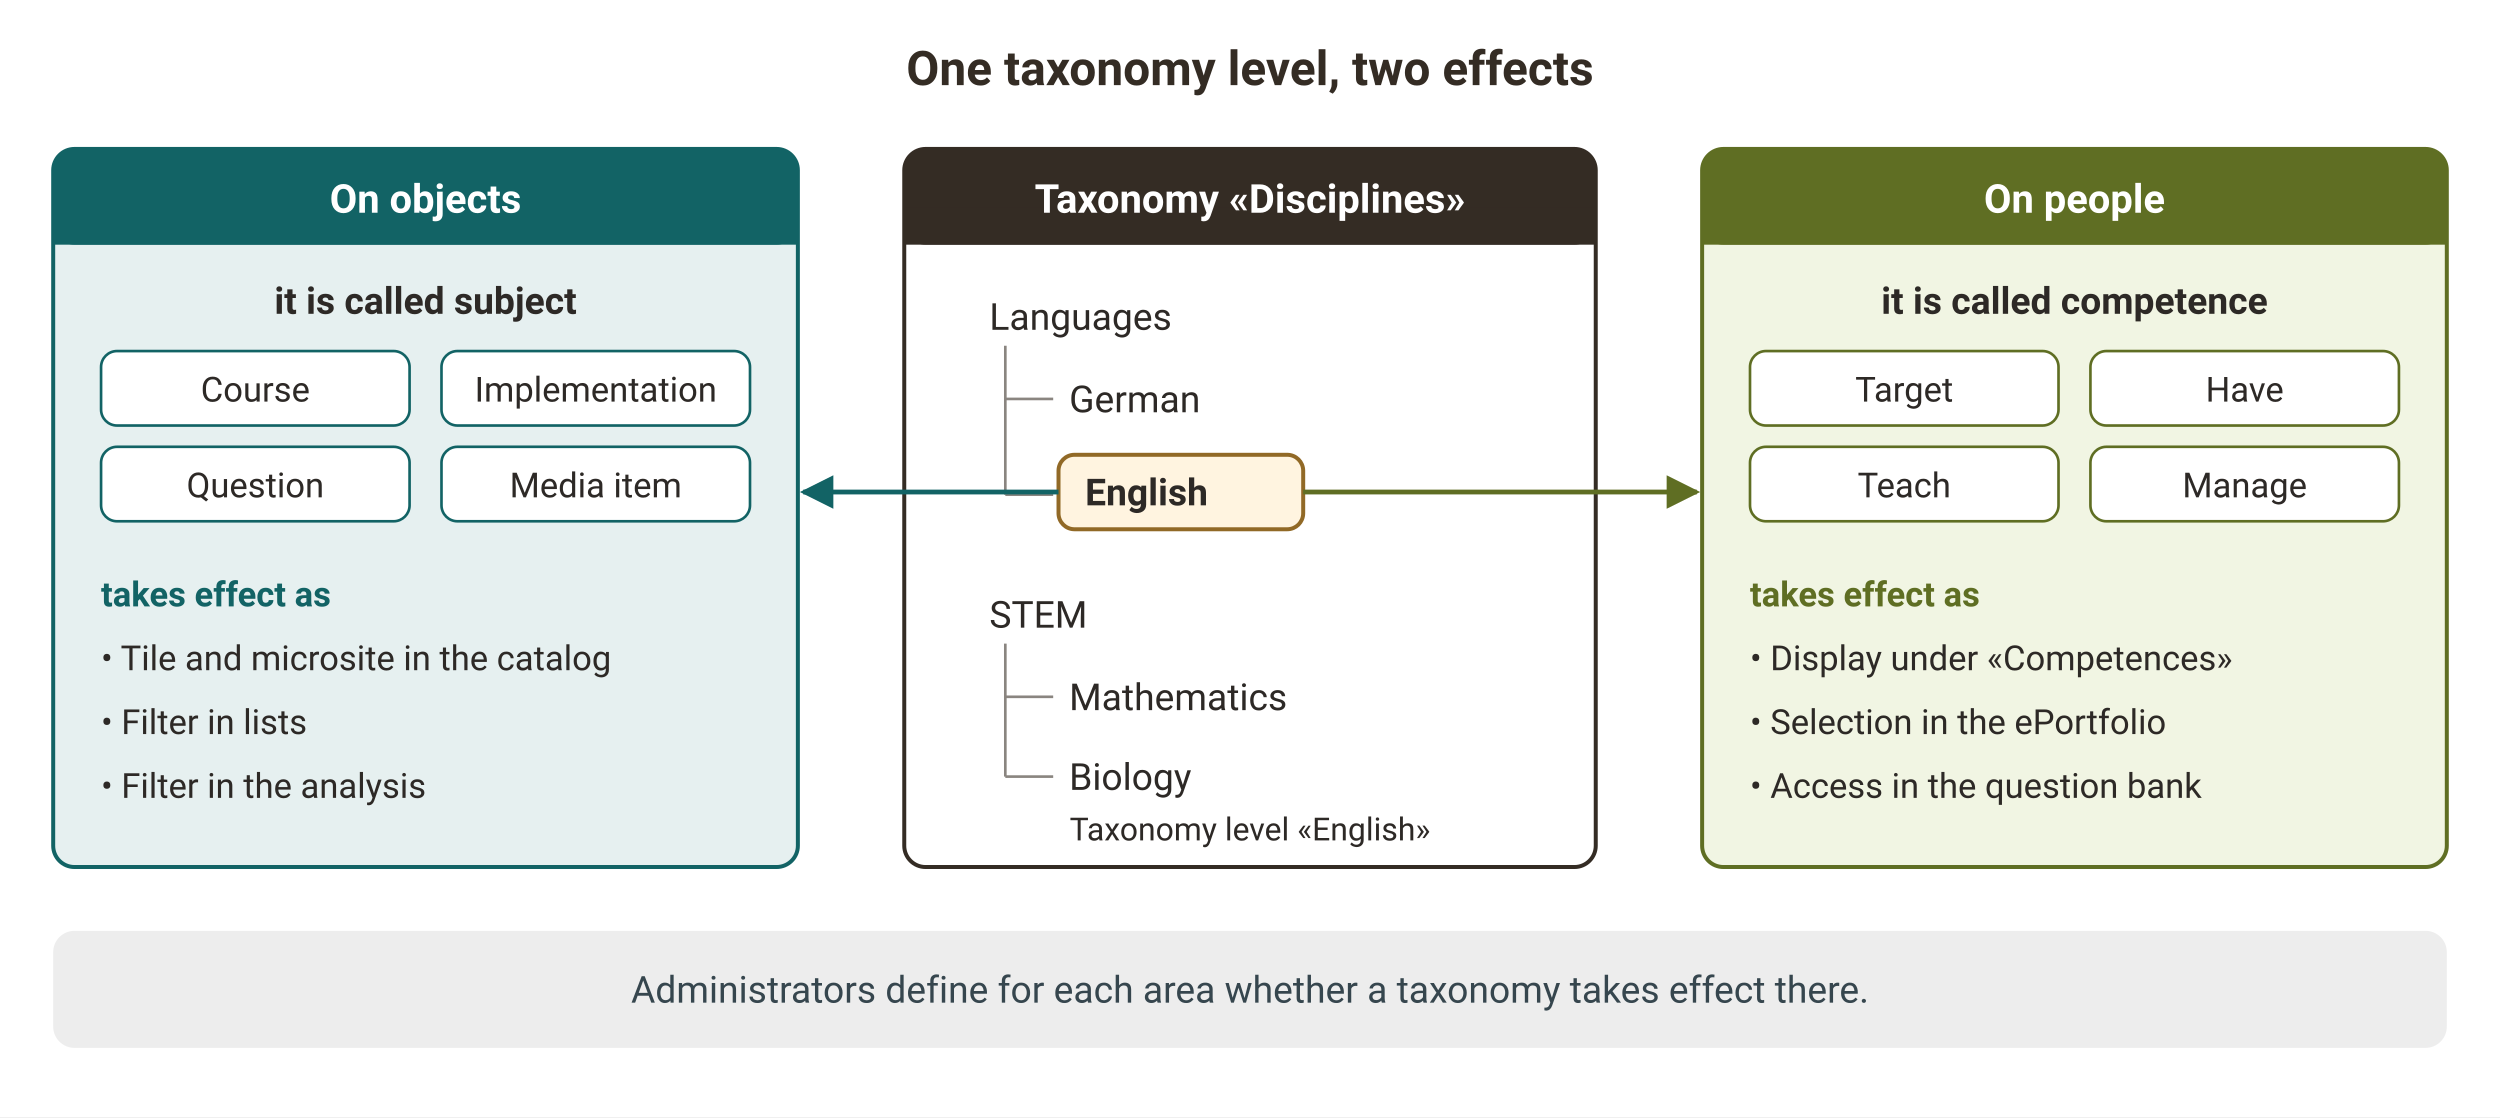
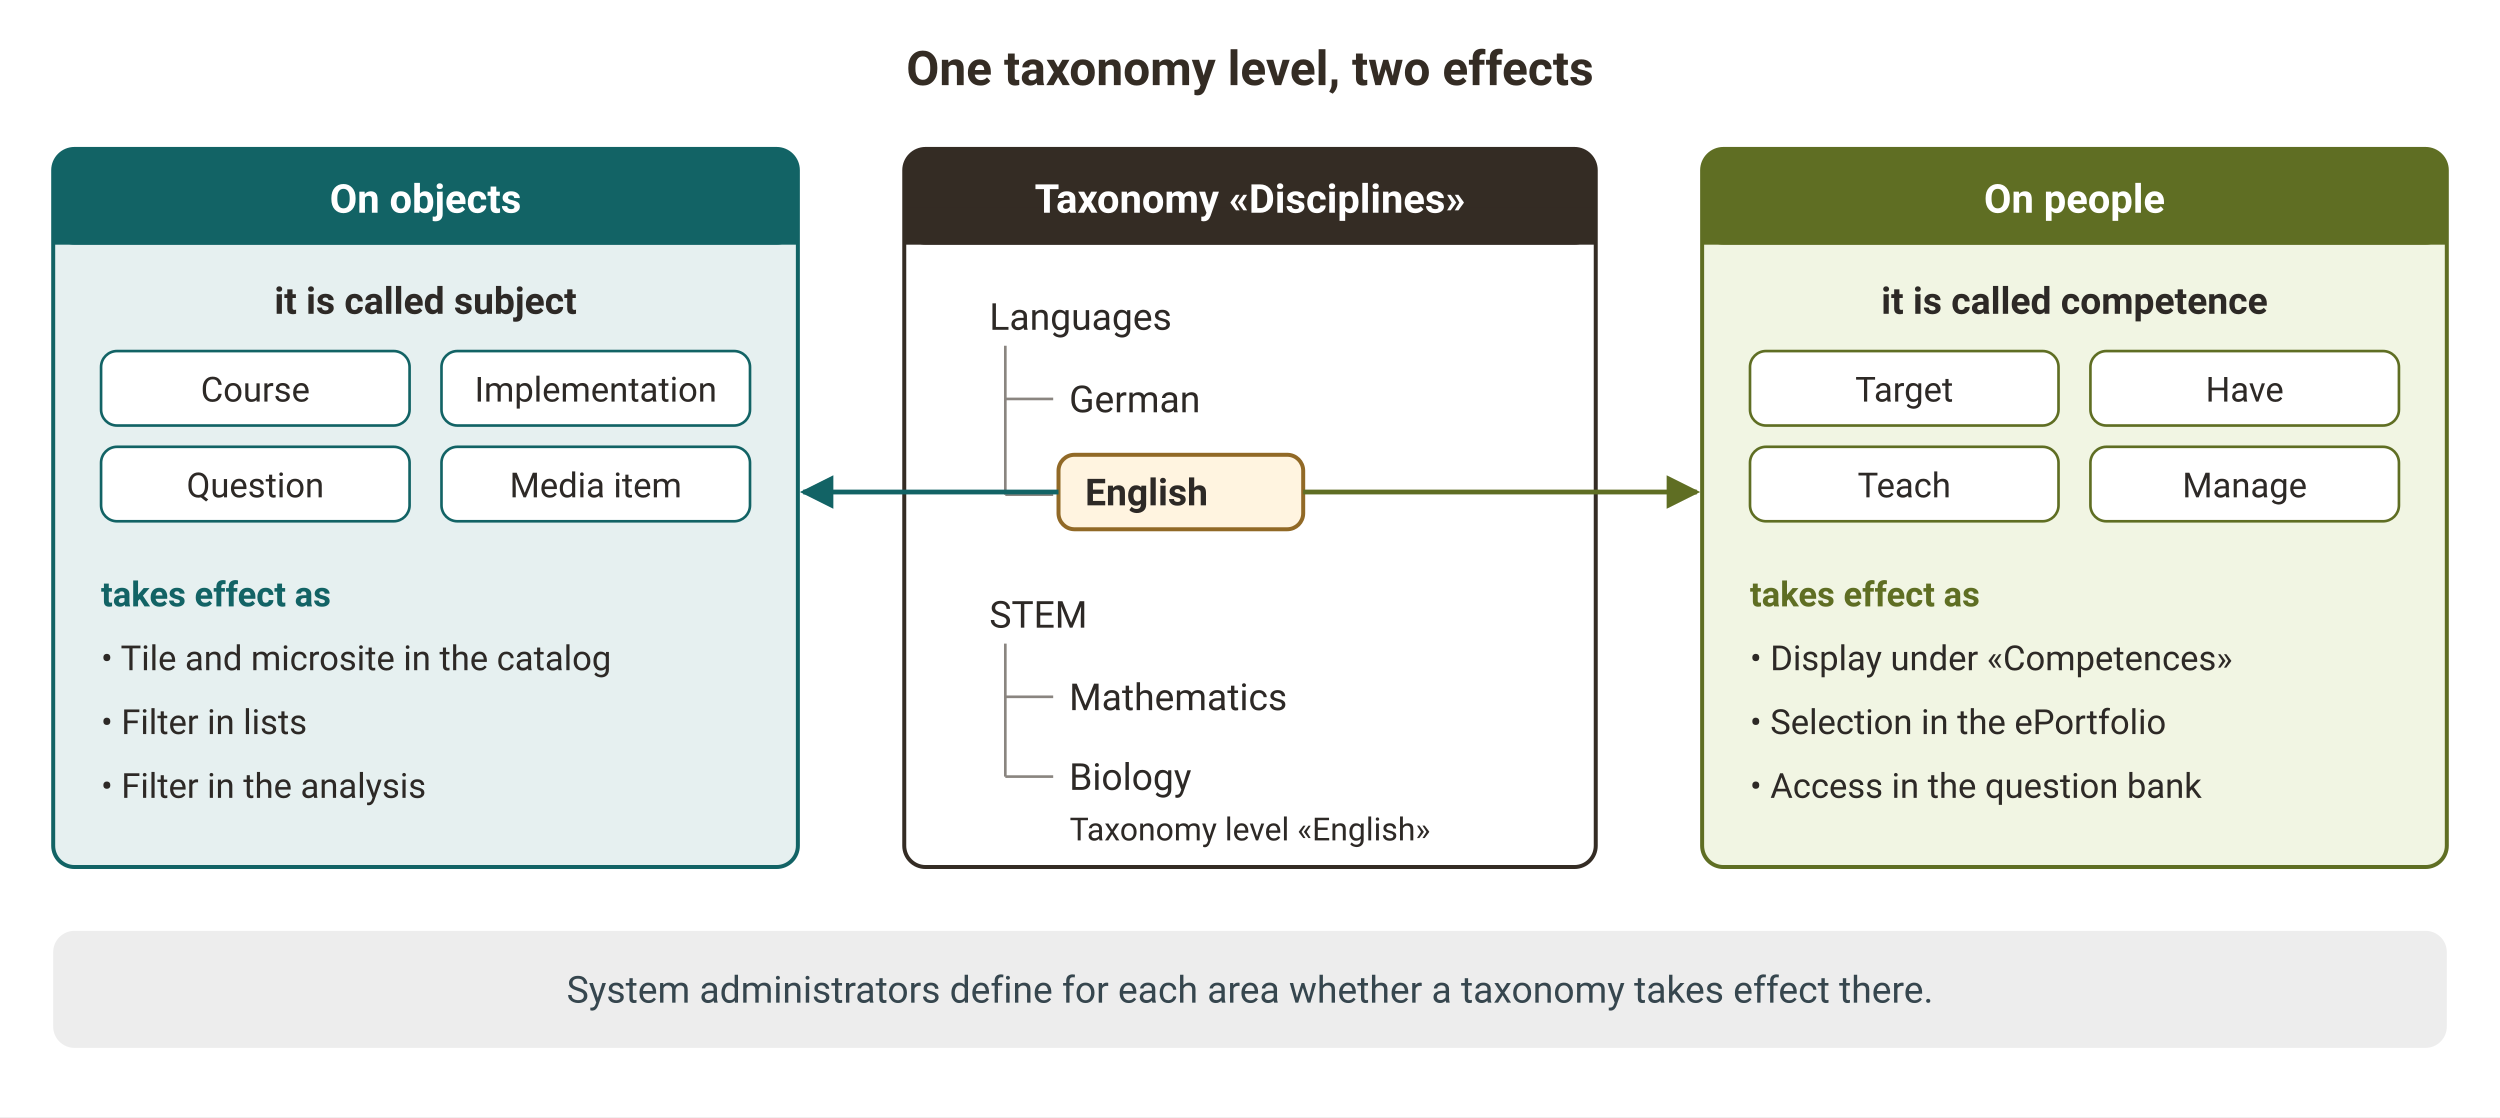
<svg xmlns="http://www.w3.org/2000/svg" width="940" height="420" viewBox="0 0 940 420" font-family="'Roboto', Arial, sans-serif">
  <defs>
    <marker id="arSea" viewBox="0 0 10 10" refX="9" refY="5" markerWidth="7" markerHeight="7" orient="auto-start-reverse">
      <path d="M0,0 L10,5 L0,10 z" fill="#126365" />
    </marker>
    <marker id="arSpr" viewBox="0 0 10 10" refX="9" refY="5" markerWidth="7" markerHeight="7" orient="auto-start-reverse">
      <path d="M0,0 L10,5 L0,10 z" fill="#5F6E23" />
    </marker>
  </defs>
  <rect x="0" y="0" width="940" height="420" fill="#FFFFFF" />
  <text x="470" y="32" text-anchor="middle" font-size="18" font-weight="bold" fill="#342C24">One taxonomy level, two effects</text>
  <rect x="340" y="56" width="260" height="270" rx="8" fill="#FFFFFF" stroke="#342C24" stroke-width="1.5" />
  <rect x="340" y="56" width="260" height="36" rx="8" fill="#342C24" />
  <rect x="340" y="78" width="260" height="14" fill="#342C24" />
  <text x="470" y="80" text-anchor="middle" font-size="15" font-weight="bold" fill="#FFFFFF">Taxonomy «Disciplines»</text>
  <g font-size="14" fill="#2D2926">
    <text x="372" y="124">Languages</text>
    <line x1="378" y1="130" x2="378" y2="186" stroke="#8A8580" stroke-width="1" />
    <line x1="378" y1="150" x2="396" y2="150" stroke="#8A8580" stroke-width="1" />
    <text x="402" y="155">German</text>
    <line x1="378" y1="186" x2="396" y2="186" stroke="#8A8580" stroke-width="1" />
    <rect x="398" y="171" width="92" height="28" rx="6" fill="#FFF4E0" stroke="#916926" stroke-width="1.5" />
    <text x="408" y="190" font-weight="bold">English</text>
    <text x="372" y="236">STEM</text>
    <line x1="378" y1="242" x2="378" y2="292" stroke="#8A8580" stroke-width="1" />
    <line x1="378" y1="262" x2="396" y2="262" stroke="#8A8580" stroke-width="1" />
    <text x="402" y="267">Mathematics</text>
    <line x1="378" y1="292" x2="396" y2="292" stroke="#8A8580" stroke-width="1" />
    <text x="402" y="297">Biology</text>
  </g>
  <text x="470" y="316" text-anchor="middle" font-size="12" fill="#2D2926">Taxonomy level «English»</text>
  <line x1="398" y1="185" x2="302" y2="185" stroke="#126365" stroke-width="1.8" marker-end="url(#arSea)" />
  <line x1="490" y1="185" x2="638" y2="185" stroke="#5F6E23" stroke-width="1.8" marker-end="url(#arSpr)" />
  <rect x="20" y="56" width="280" height="270" rx="8" fill="#E6F0F0" stroke="#126365" stroke-width="1.5" />
  <rect x="20" y="56" width="280" height="36" rx="8" fill="#126365" />
  <rect x="20" y="78" width="280" height="14" fill="#126365" />
  <text x="160" y="80" text-anchor="middle" font-size="15" font-weight="bold" fill="#FFFFFF">On objects</text>
  <text x="160" y="118" text-anchor="middle" font-size="14" font-weight="bold" fill="#2D2926">it is called subject</text>
  <g font-size="13" fill="#2D2926" text-anchor="middle">
    <rect x="38" y="132" width="116" height="28" rx="6" fill="#FFFFFF" stroke="#126365" />
    <text x="96" y="151">Course</text>
    <rect x="166" y="132" width="116" height="28" rx="6" fill="#FFFFFF" stroke="#126365" />
    <text x="224" y="151">Implementation</text>
    <rect x="38" y="168" width="116" height="28" rx="6" fill="#FFFFFF" stroke="#126365" />
    <text x="96" y="187">Question</text>
    <rect x="166" y="168" width="116" height="28" rx="6" fill="#FFFFFF" stroke="#126365" />
    <text x="224" y="187">Media item</text>
  </g>
  <text x="38" y="228" font-size="13" font-weight="bold" fill="#126365">takes effect as</text>
  <g font-size="13" fill="#2D2926">
    <text x="38" y="252">• Tile and microsite in the catalog</text>
    <text x="38" y="276">• Filter in lists</text>
    <text x="38" y="300">• Filter in the analysis</text>
  </g>
  <rect x="640" y="56" width="280" height="270" rx="8" fill="#F1F5E3" stroke="#5F6E23" stroke-width="1.5" />
  <rect x="640" y="56" width="280" height="36" rx="8" fill="#5F6E23" />
  <rect x="640" y="78" width="280" height="14" fill="#5F6E23" />
  <text x="780" y="80" text-anchor="middle" font-size="15" font-weight="bold" fill="#FFFFFF">On people</text>
  <text x="780" y="118" text-anchor="middle" font-size="14" font-weight="bold" fill="#2D2926">it is called competence</text>
  <g font-size="13" fill="#2D2926" text-anchor="middle">
    <rect x="658" y="132" width="116" height="28" rx="6" fill="#FFFFFF" stroke="#5F6E23" />
    <text x="716" y="151">Target</text>
    <rect x="786" y="132" width="116" height="28" rx="6" fill="#FFFFFF" stroke="#5F6E23" />
    <text x="844" y="151">Have</text>
    <rect x="658" y="168" width="116" height="28" rx="6" fill="#FFFFFF" stroke="#5F6E23" />
    <text x="716" y="187">Teach</text>
    <rect x="786" y="168" width="116" height="28" rx="6" fill="#FFFFFF" stroke="#5F6E23" />
    <text x="844" y="187">Manage</text>
  </g>
  <text x="658" y="228" font-size="13" font-weight="bold" fill="#5F6E23">takes effect as</text>
  <g font-size="13" fill="#2D2926">
    <text x="658" y="252">• Display under «Competences»</text>
    <text x="658" y="276">• Selection in the ePortfolio</text>
    <text x="658" y="300">• Access in the question bank</text>
  </g>
  <rect x="20" y="350" width="900" height="44" rx="8" fill="#EDEDED" />
-   <text x="470" y="377" text-anchor="middle" font-size="14" fill="#36464E">Administrators define for each area whether a taxonomy takes effect there.</text>
+   <text x="470" y="377" text-anchor="middle" font-size="14" fill="#36464E">System administrators define for each area whether a taxonomy takes effect there.</text>
</svg>
